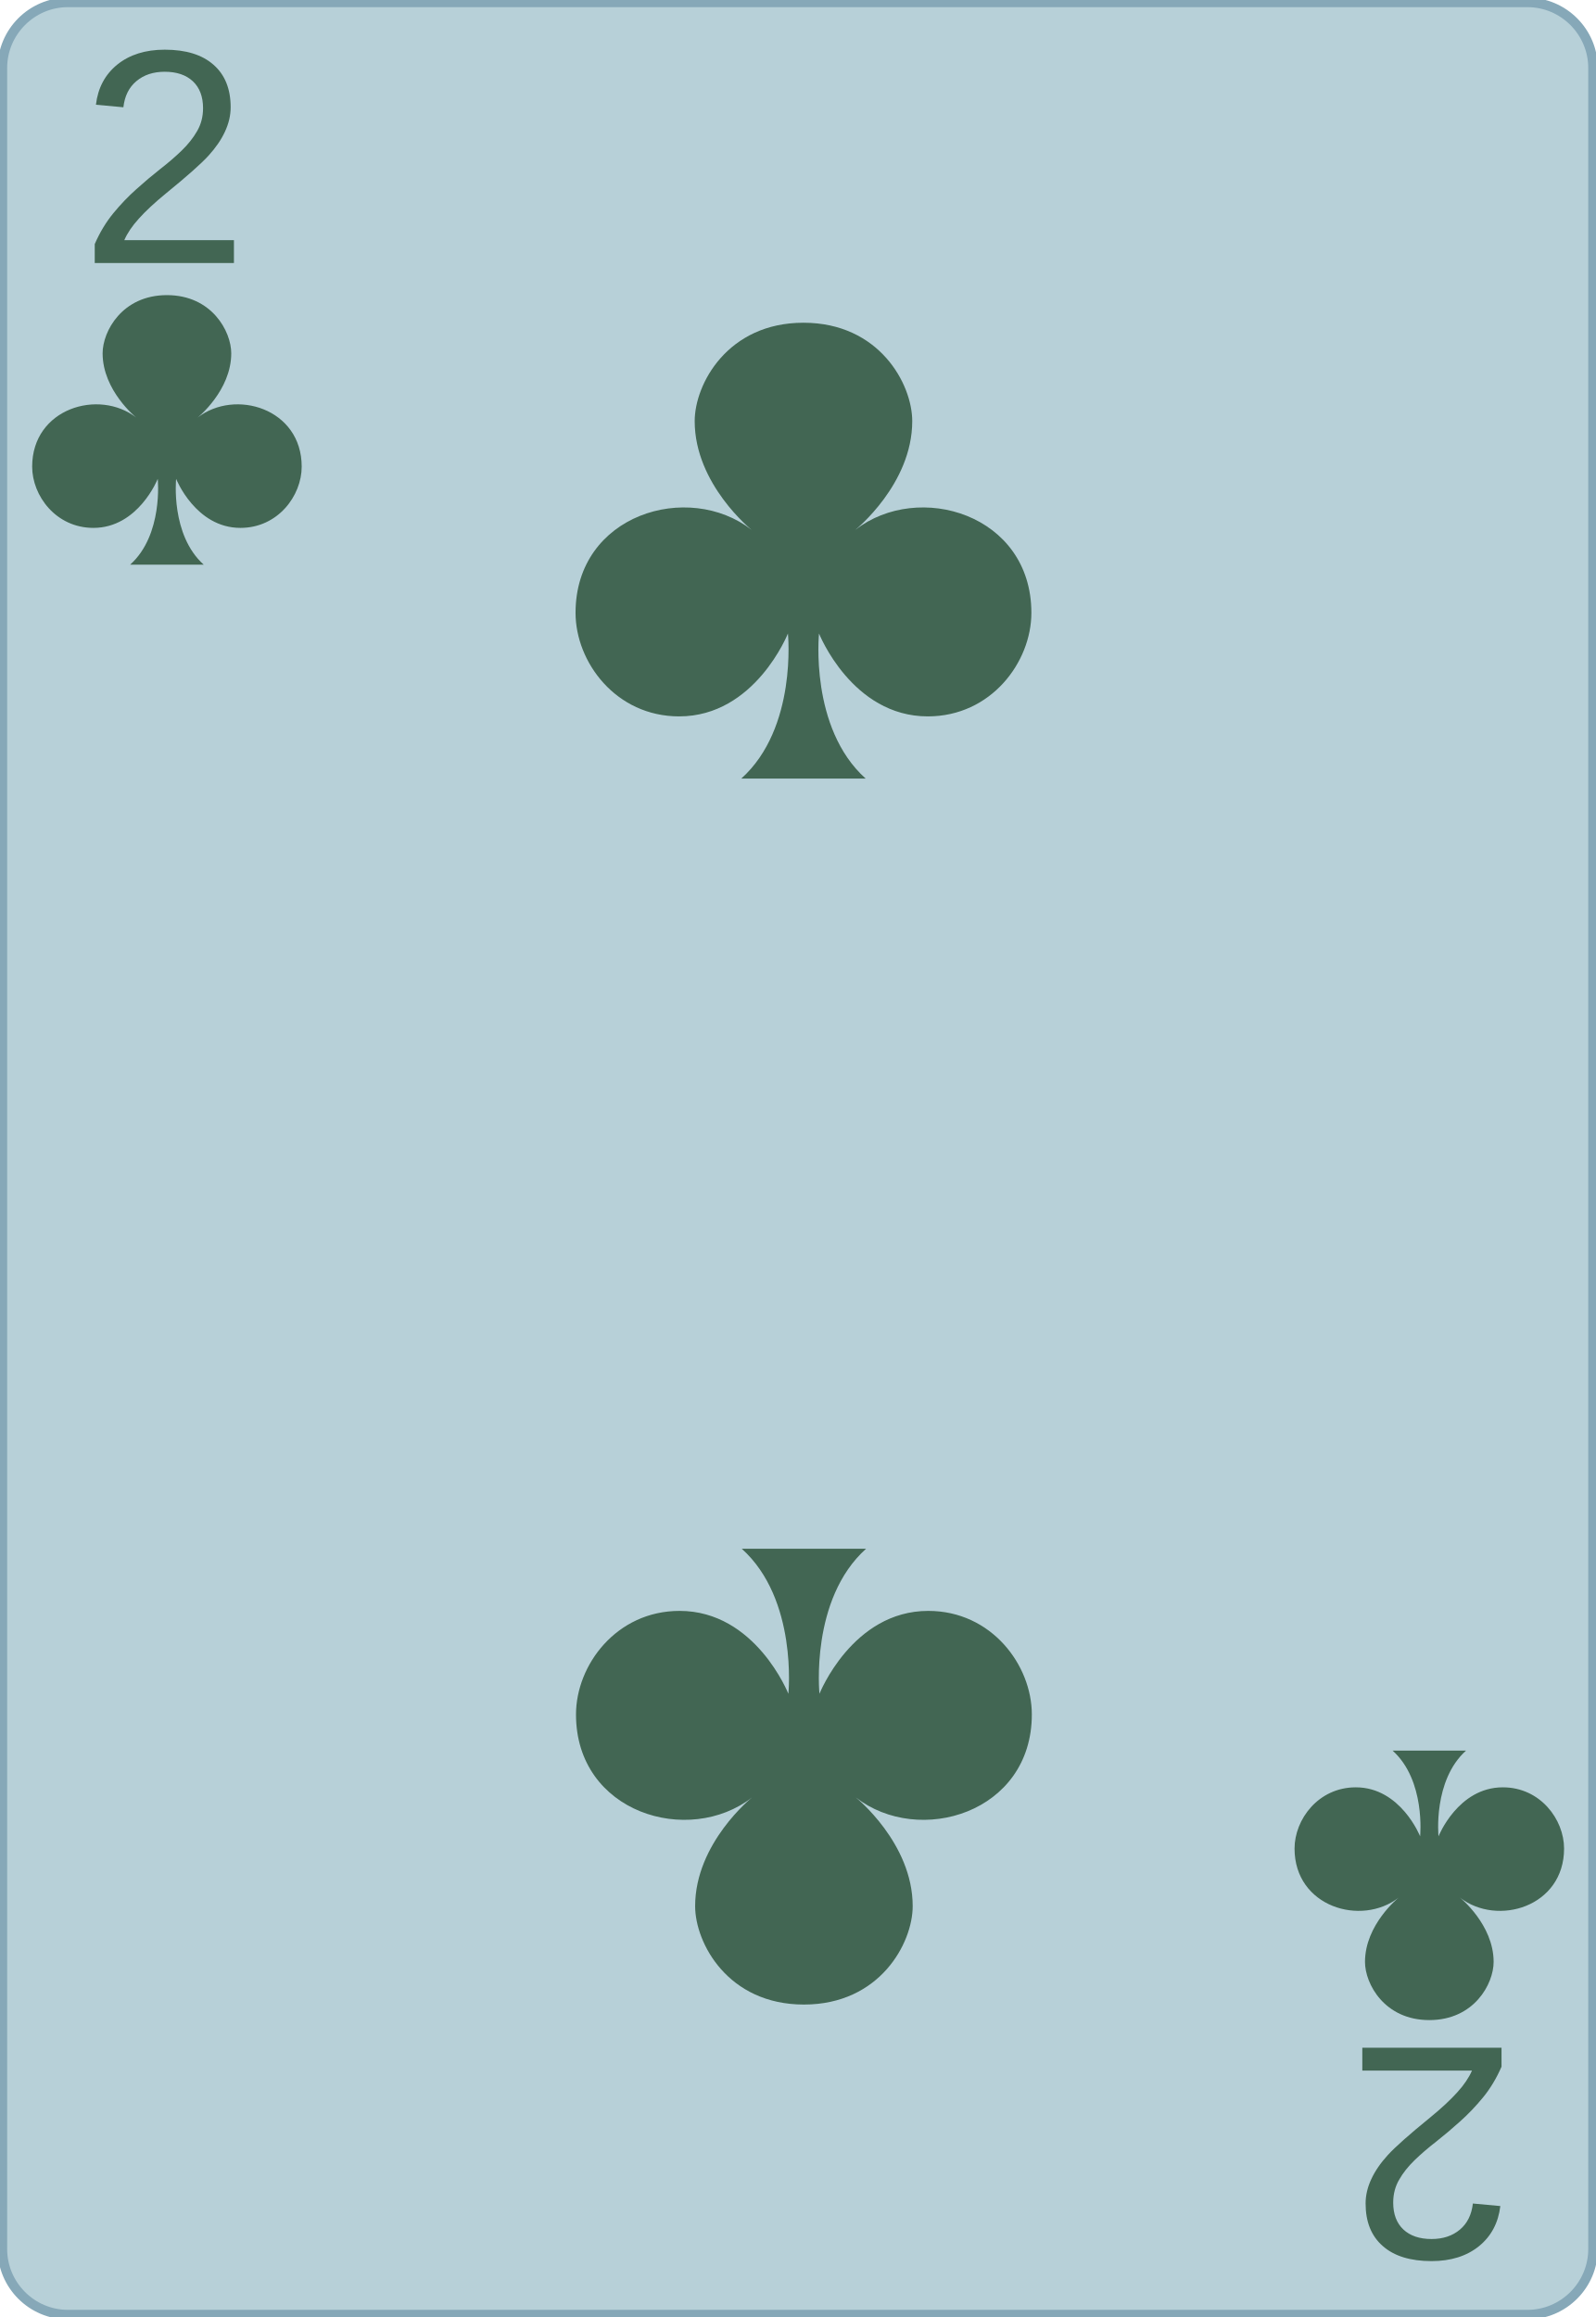
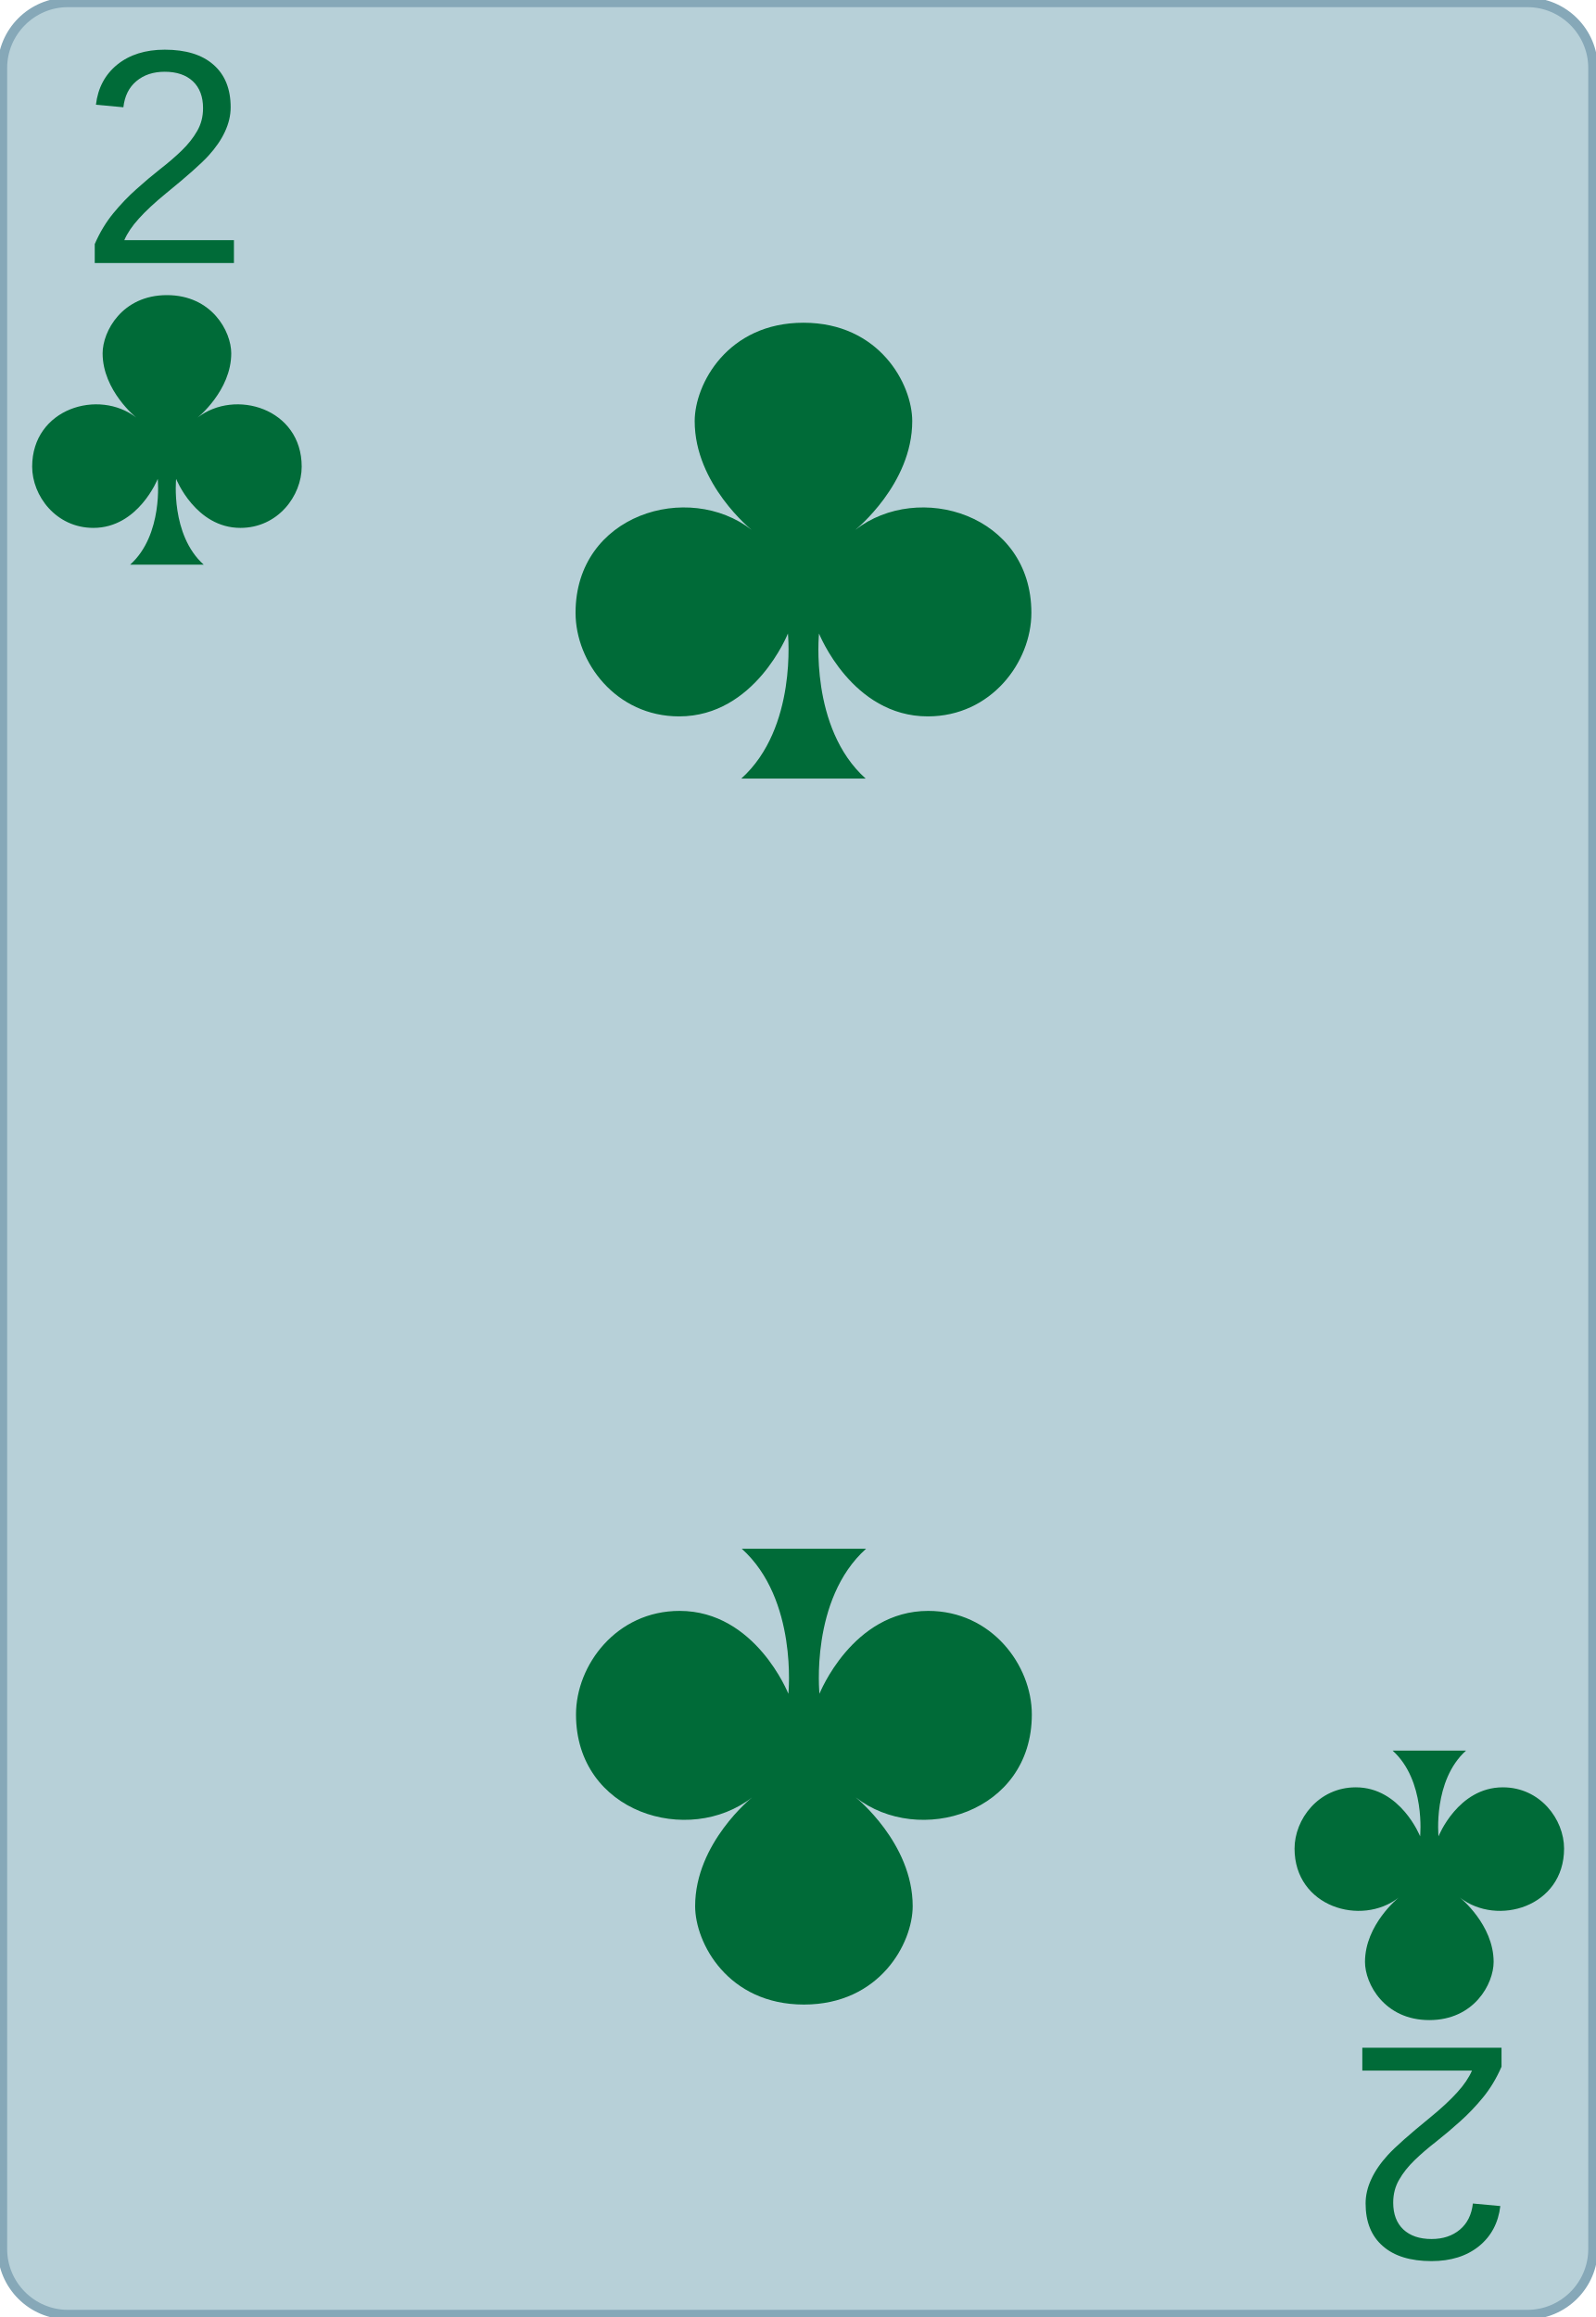
- <svg xmlns="http://www.w3.org/2000/svg" xmlns:xlink="http://www.w3.org/1999/xlink" width="167.087pt" height="242.667pt" viewBox="0 0 167.087 242.667" id="svg2" version="1.1" fill="#426653">
+ <svg xmlns="http://www.w3.org/2000/svg" xmlns:xlink="http://www.w3.org/1999/xlink" width="167.087pt" height="242.667pt" viewBox="0 0 167.087 242.667" id="svg2" version="1.1" fill="#006b38">
  <defs id="defs41">
    <radialGradient xlink:href="#linearGradient2984" id="radialGradient3760" cx="48.231" cy="18.138" fx="48.231" fy="18.138" r="9.5" gradientUnits="userSpaceOnUse" gradientTransform="matrix(-1.560526,0.01828294,-0.02684055,-2.290953,123.9838,58.80911)" />
    <linearGradient id="linearGradient2984">
-       <stop style="stop-color:#426653;stop-opacity:1;" offset="0" id="stop2986" />
-       <stop style="stop-color:#426653;stop-opacity:0.656;" offset="1" id="stop2988" />
+       <stop style="stop-color:#006b38;stop-opacity:1;" offset="0" id="stop2986" />
+       <stop style="stop-color:#006b38;stop-opacity:0.656;" offset="1" id="stop2988" />
    </linearGradient>
    <radialGradient xlink:href="#linearGradient3784" id="radialGradient3792" cx="171.487" cy="511.223" fx="171.487" fy="511.223" r="81.903" gradientTransform="matrix(1.152989,-0.6739155,0.3948202,0.6754904,-233.6326,270.4008)" gradientUnits="userSpaceOnUse" />
    <linearGradient id="linearGradient3784">
      <stop style="stop-color:#e1ebee;stop-opacity:0.534;" offset="0" id="stop3786" />
-       <stop style="stop-color:#426653;stop-opacity:0;" offset="1" id="stop3788" />
+       <stop style="stop-color:#006b38;stop-opacity:0;" offset="1" id="stop3788" />
    </linearGradient>
    <radialGradient r="81.903" fy="511.223" fx="171.487" cy="511.223" cx="171.487" gradientTransform="matrix(1.152989,-0.6739155,0.3948202,0.6754904,-233.6326,270.4008)" gradientUnits="userSpaceOnUse" id="radialGradient3855" xlink:href="#linearGradient3784-4" />
    <linearGradient id="linearGradient3784-4">
      <stop style="stop-color:#e1ebee;stop-opacity:0.519;" offset="0" id="stop3786-8" />
-       <stop style="stop-color:#426653;stop-opacity:0;" offset="1" id="stop3788-6" />
+       <stop style="stop-color:#006b38;stop-opacity:0;" offset="1" id="stop3788-6" />
    </linearGradient>
    <radialGradient r="81.903" fy="461.841" fx="181.694" cy="461.841" cx="181.694" gradientTransform="matrix(1.152989,-0.6739155,0.3948202,0.6754904,-233.6326,270.4008)" gradientUnits="userSpaceOnUse" id="radialGradient3916" xlink:href="#linearGradient3784-3" />
    <linearGradient id="linearGradient3784-3">
      <stop style="stop-color:#e1ebee;stop-opacity:0.702;" offset="0" id="stop3786-86" />
-       <stop style="stop-color:#426653;stop-opacity:0;" offset="1" id="stop3788-2" />
+       <stop style="stop-color:#006b38;stop-opacity:0;" offset="1" id="stop3788-2" />
    </linearGradient>
  </defs>
-   <g id="Layer_x0020_1" style="fill-rule:nonzero;clip-rule:nonzero;stroke:#426653;stroke-miterlimit:4;">
+   <g id="Layer_x0020_1" style="fill-rule:nonzero;clip-rule:nonzero;stroke:#006b38;stroke-miterlimit:4;">
    <path style="fill:#b7d0d8;stroke-width:0.5;;stroke:#86a8b8;stroke-width:1;" d="M166.837,235.548c0,3.777-3.087,6.869-6.871,6.869H7.111c-3.775,0-6.861-3.092-6.861-6.869V7.12C0.25,3.343,3.336,0.25,7.111,0.25h152.855    c3.784,0,6.871,3.093,6.871,6.87v228.428z" id="path5" />
    <g style="stroke:none;" id="g7">
      <g id="g9">

			</g>
    </g>
    <g id="g15">

		</g>
    <g id="g19">

		</g>
    <g style="stroke:none;" id="g23">
      <g id="g25">

			</g>
    </g>
    <g style="stroke:none;" id="g31">
      <g id="g33">

			</g>
    </g>
  </g>
-   <text style="font-size:32px;font-style:normal;font-weight:normal;line-height:125%;letter-spacing:0px;word-spacing:0px;fill:#426653;fill-opacity:1;stroke:none;font-family:Bitstream Vera Sans" x="8.311" y="27.548" id="text3788" fill="#426653">
-     <tspan id="tspan3790" x="8.311" y="27.548" style="font-style:normal;font-variant:normal;font-weight:normal;font-stretch:normal;font-family:Arial;-inkscape-font-specification:Arial" fill="#426653">2</tspan>
+   <text style="font-size:32px;font-style:normal;font-weight:normal;line-height:125%;letter-spacing:0px;word-spacing:0px;fill:#006b38;fill-opacity:1;stroke:none;font-family:Bitstream Vera Sans" x="8.311" y="27.548" id="text3788" fill="#006b38">
+     <tspan id="tspan3790" x="8.311" y="27.548" style="font-style:normal;font-variant:normal;font-weight:normal;font-stretch:normal;font-family:Arial;-inkscape-font-specification:Arial" fill="#006b38">2</tspan>
  </text>
  <g transform="matrix(1.485651,0,0,1.485651,-54.02466,10.01807)" id="layer1-1-4">
-     <path id="cl-9" d="m 50.291,22.698 c 0,0 2.375,-1.9 2.375,-4.534 0,-1.542 -1.369,-4.102 -4.534,-4.102 -3.165,0 -4.534,2.561 -4.534,4.102 0,2.634 2.375,4.534 2.375,4.534 -2.638,-2.055 -7.341,-0.652 -7.341,3.455 0,2.056 1.68,4.318 4.318,4.318 3.165,0 4.534,-3.455 4.534,-3.455 0,0 0.402,3.938 -1.943,6.046 h 5.182 c -2.345,-2.107 -1.943,-6.046 -1.943,-6.046 0,0 1.369,3.455 4.534,3.455 2.639,0 4.318,-2.263 4.318,-4.318 0,-4.107 -4.703,-5.51 -7.341,-3.455 z" style="fill:#426653" />
+     <path id="cl-9" d="m 50.291,22.698 c 0,0 2.375,-1.9 2.375,-4.534 0,-1.542 -1.369,-4.102 -4.534,-4.102 -3.165,0 -4.534,2.561 -4.534,4.102 0,2.634 2.375,4.534 2.375,4.534 -2.638,-2.055 -7.341,-0.652 -7.341,3.455 0,2.056 1.68,4.318 4.318,4.318 3.165,0 4.534,-3.455 4.534,-3.455 0,0 0.402,3.938 -1.943,6.046 h 5.182 c -2.345,-2.107 -1.943,-6.046 -1.943,-6.046 0,0 1.369,3.455 4.534,3.455 2.639,0 4.318,-2.263 4.318,-4.318 0,-4.107 -4.703,-5.51 -7.341,-3.455 z" style="fill:#006b38" />
  </g>
-   <text style="font-size:32px;font-style:normal;font-weight:normal;line-height:125%;letter-spacing:0px;word-spacing:0px;fill:#426653;fill-opacity:1;stroke:none;font-family:Bitstream Vera Sans" x="-158.864" y="-214.467" id="text3788-8" transform="scale(-1,-1)" fill="#426653">
-     <tspan id="tspan3790-7" x="-158.864" y="-214.467" style="font-style:normal;font-variant:normal;font-weight:normal;font-stretch:normal;font-family:Arial;-inkscape-font-specification:Arial" fill="#426653">2</tspan>
+   <text style="font-size:32px;font-style:normal;font-weight:normal;line-height:125%;letter-spacing:0px;word-spacing:0px;fill:#006b38;fill-opacity:1;stroke:none;font-family:Bitstream Vera Sans" x="-158.864" y="-214.467" id="text3788-8" transform="scale(-1,-1)" fill="#006b38">
+     <tspan id="tspan3790-7" x="-158.864" y="-214.467" style="font-style:normal;font-variant:normal;font-weight:normal;font-stretch:normal;font-family:Arial;-inkscape-font-specification:Arial" fill="#006b38">2</tspan>
  </text>
  <g transform="matrix(-1.485651,0,0,-1.485651,221.1992,232.4618)" id="layer1-1-4-1">
-     <path id="cl-9-7" d="m 50.291,22.698 c 0,0 2.375,-1.9 2.375,-4.534 0,-1.542 -1.369,-4.102 -4.534,-4.102 -3.165,0 -4.534,2.561 -4.534,4.102 0,2.634 2.375,4.534 2.375,4.534 -2.638,-2.055 -7.341,-0.652 -7.341,3.455 0,2.056 1.68,4.318 4.318,4.318 3.165,0 4.534,-3.455 4.534,-3.455 0,0 0.402,3.938 -1.943,6.046 h 5.182 c -2.345,-2.107 -1.943,-6.046 -1.943,-6.046 0,0 1.369,3.455 4.534,3.455 2.639,0 4.318,-2.263 4.318,-4.318 0,-4.107 -4.703,-5.51 -7.341,-3.455 z" style="fill:#426653" />
+     <path id="cl-9-7" d="m 50.291,22.698 c 0,0 2.375,-1.9 2.375,-4.534 0,-1.542 -1.369,-4.102 -4.534,-4.102 -3.165,0 -4.534,2.561 -4.534,4.102 0,2.634 2.375,4.534 2.375,4.534 -2.638,-2.055 -7.341,-0.652 -7.341,3.455 0,2.056 1.68,4.318 4.318,4.318 3.165,0 4.534,-3.455 4.534,-3.455 0,0 0.402,3.938 -1.943,6.046 h 5.182 c -2.345,-2.107 -1.943,-6.046 -1.943,-6.046 0,0 1.369,3.455 4.534,3.455 2.639,0 4.318,-2.263 4.318,-4.318 0,-4.107 -4.703,-5.51 -7.341,-3.455 z" style="fill:#006b38" />
  </g>
  <g transform="matrix(2.512578,0,0,2.512578,-36.78839,-1.531116)" id="layer1-1-4-8">
-     <path id="cl-9-8" d="m 50.291,22.698 c 0,0 2.375,-1.9 2.375,-4.534 0,-1.542 -1.369,-4.102 -4.534,-4.102 -3.165,0 -4.534,2.561 -4.534,4.102 0,2.634 2.375,4.534 2.375,4.534 -2.638,-2.055 -7.341,-0.652 -7.341,3.455 0,2.056 1.68,4.318 4.318,4.318 3.165,0 4.534,-3.455 4.534,-3.455 0,0 0.402,3.938 -1.943,6.046 h 5.182 c -2.345,-2.107 -1.943,-6.046 -1.943,-6.046 0,0 1.369,3.455 4.534,3.455 2.639,0 4.318,-2.263 4.318,-4.318 0,-4.107 -4.703,-5.51 -7.341,-3.455 z" style="fill:#426653" />
+     <path id="cl-9-8" d="m 50.291,22.698 c 0,0 2.375,-1.9 2.375,-4.534 0,-1.542 -1.369,-4.102 -4.534,-4.102 -3.165,0 -4.534,2.561 -4.534,4.102 0,2.634 2.375,4.534 2.375,4.534 -2.638,-2.055 -7.341,-0.652 -7.341,3.455 0,2.056 1.68,4.318 4.318,4.318 3.165,0 4.534,-3.455 4.534,-3.455 0,0 0.402,3.938 -1.943,6.046 h 5.182 c -2.345,-2.107 -1.943,-6.046 -1.943,-6.046 0,0 1.369,3.455 4.534,3.455 2.639,0 4.318,-2.263 4.318,-4.318 0,-4.107 -4.703,-5.51 -7.341,-3.455 z" style="fill:#006b38" />
  </g>
  <g transform="matrix(-2.512578,0,0,-2.512578,205.1295,245.2751)" id="layer1-1-4-8-0">
-     <path id="cl-9-8-6" d="m 50.291,22.698 c 0,0 2.375,-1.9 2.375,-4.534 0,-1.542 -1.369,-4.102 -4.534,-4.102 -3.165,0 -4.534,2.561 -4.534,4.102 0,2.634 2.375,4.534 2.375,4.534 -2.638,-2.055 -7.341,-0.652 -7.341,3.455 0,2.056 1.68,4.318 4.318,4.318 3.165,0 4.534,-3.455 4.534,-3.455 0,0 0.402,3.938 -1.943,6.046 h 5.182 c -2.345,-2.107 -1.943,-6.046 -1.943,-6.046 0,0 1.369,3.455 4.534,3.455 2.639,0 4.318,-2.263 4.318,-4.318 0,-4.107 -4.703,-5.51 -7.341,-3.455 z" style="fill:#426653" />
+     <path id="cl-9-8-6" d="m 50.291,22.698 c 0,0 2.375,-1.9 2.375,-4.534 0,-1.542 -1.369,-4.102 -4.534,-4.102 -3.165,0 -4.534,2.561 -4.534,4.102 0,2.634 2.375,4.534 2.375,4.534 -2.638,-2.055 -7.341,-0.652 -7.341,3.455 0,2.056 1.68,4.318 4.318,4.318 3.165,0 4.534,-3.455 4.534,-3.455 0,0 0.402,3.938 -1.943,6.046 h 5.182 c -2.345,-2.107 -1.943,-6.046 -1.943,-6.046 0,0 1.369,3.455 4.534,3.455 2.639,0 4.318,-2.263 4.318,-4.318 0,-4.107 -4.703,-5.51 -7.341,-3.455 z" style="fill:#006b38" />
  </g>
</svg>
